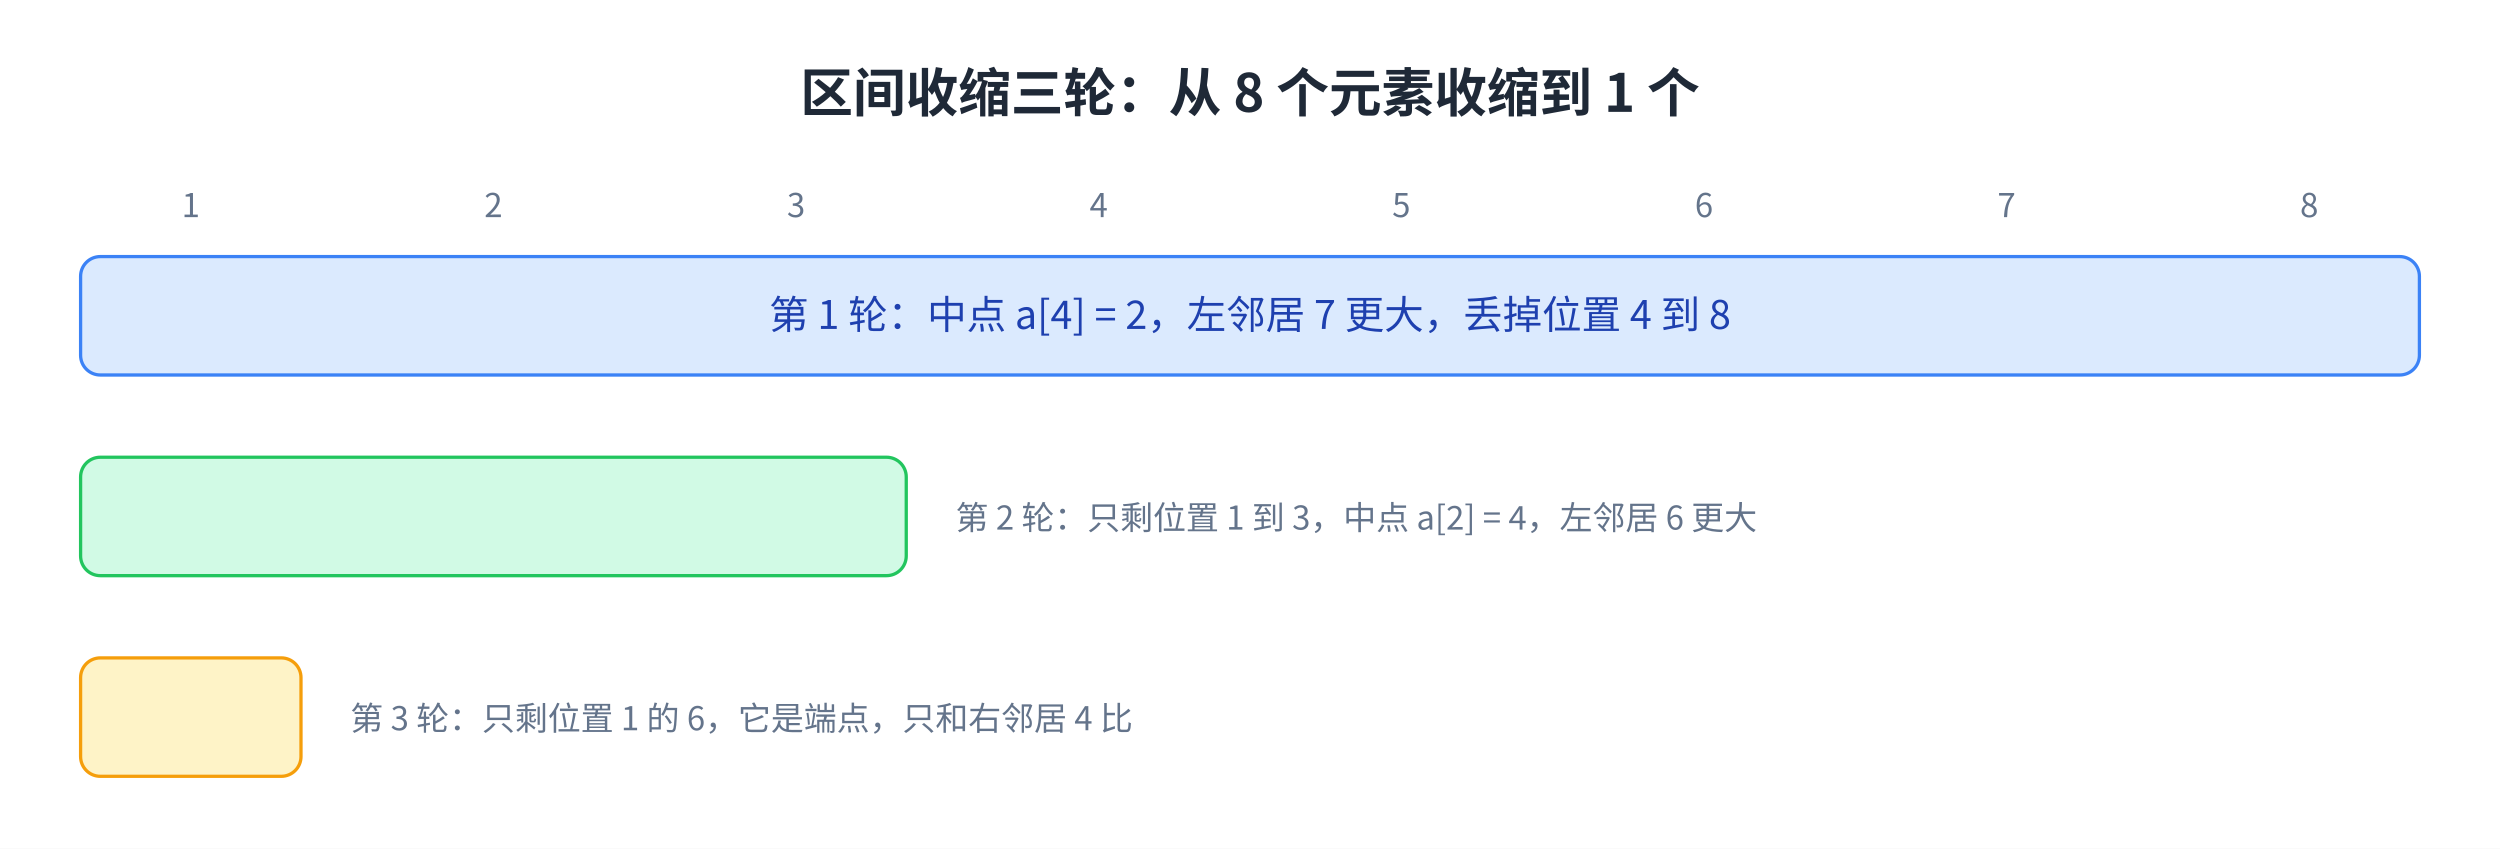
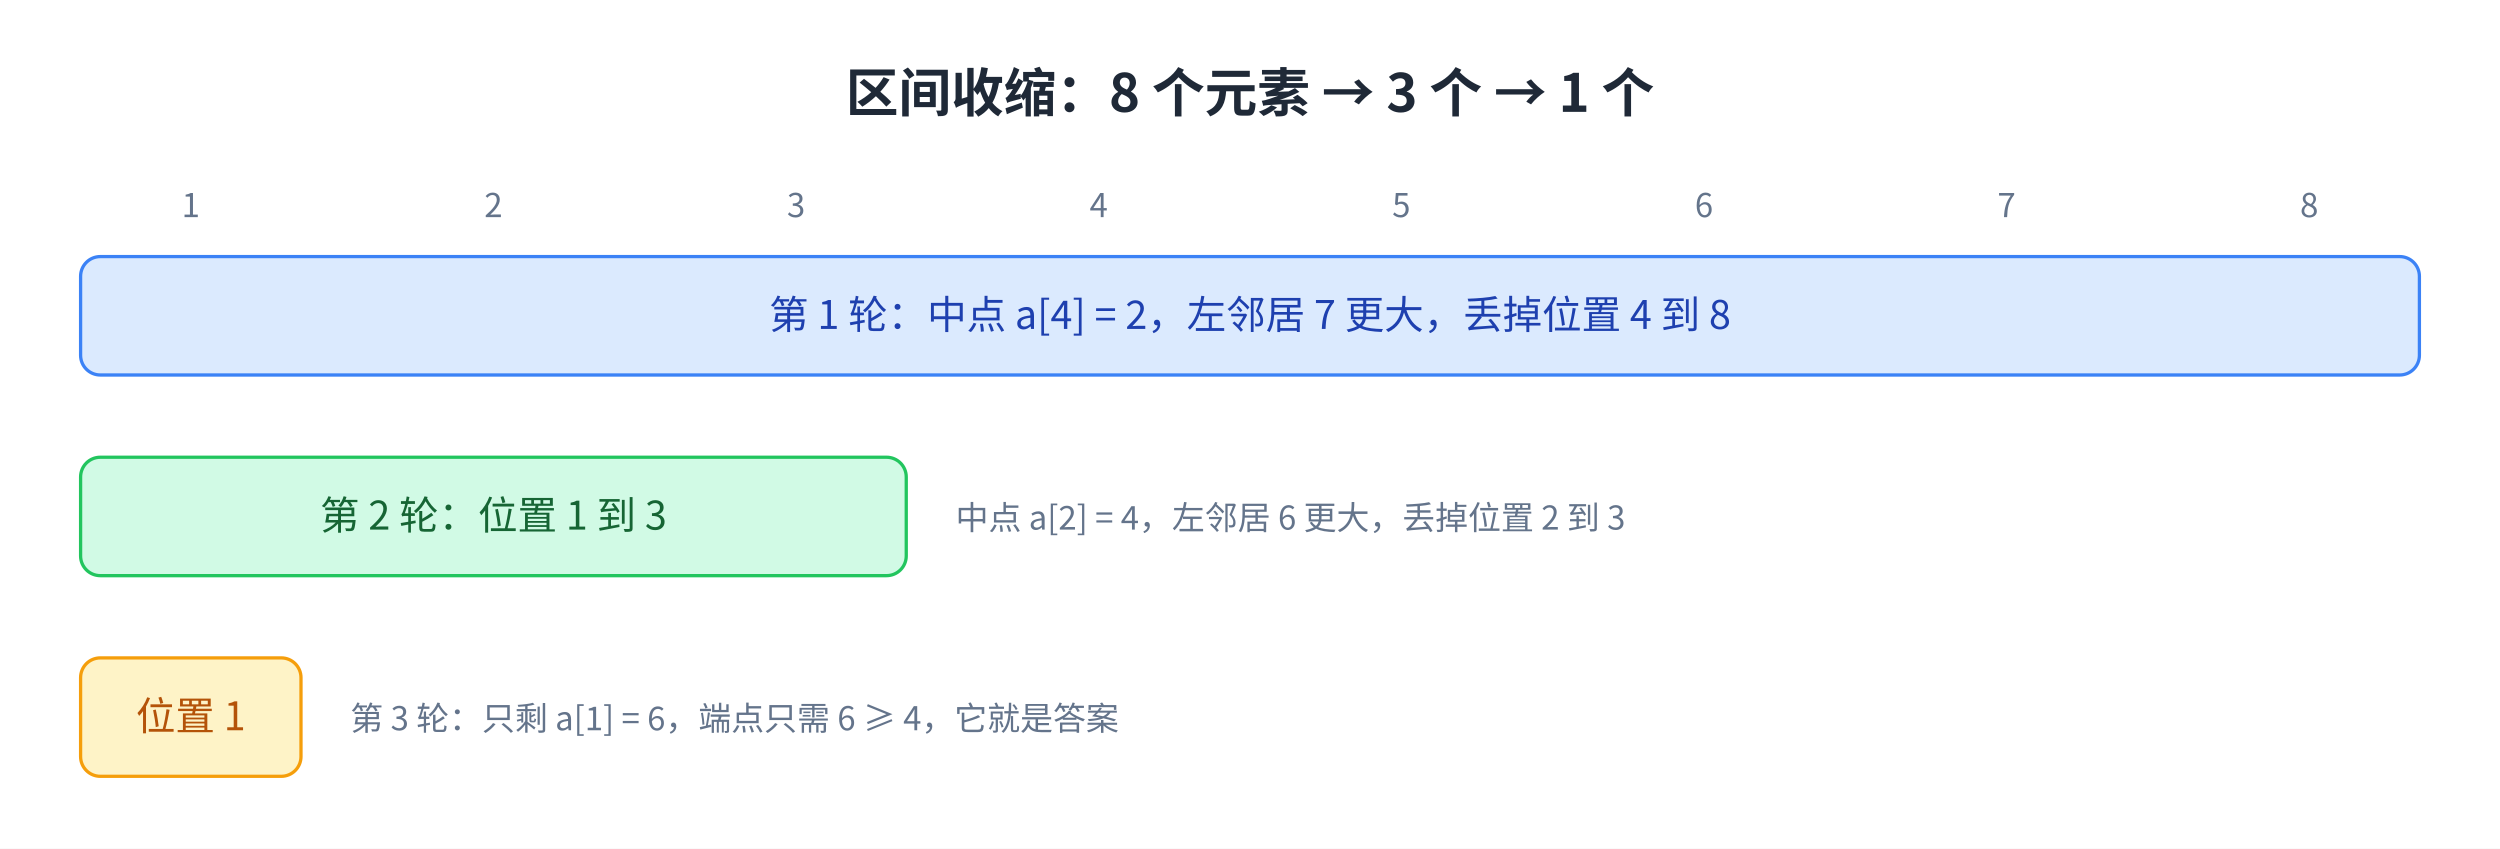
<svg xmlns="http://www.w3.org/2000/svg" viewBox="0 0 760 258" width="760" height="258" role="img" aria-labelledby="fig-peak-finding-4-title fig-peak-finding-4-desc">
  <defs>
    <style>
      text { font-family: 'PingFang SC', 'Microsoft YaHei', 'Noto Sans CJK SC', system-ui, sans-serif; }
    </style>
    <marker id="arrow" markerWidth="8" markerHeight="8" refX="2" refY="4" orient="auto" markerUnits="userSpaceOnUse">
      <path d="M0,0 L8,4 L0,8 L2,4 z" fill="#64748b" />
    </marker>
    <marker id="arrow-purple" markerWidth="8" markerHeight="8" refX="2" refY="4" orient="auto" markerUnits="userSpaceOnUse">
      <path d="M0,0 L8,4 L0,8 L2,4 z" fill="#a855f7" />
    </marker>
  </defs>
  <rect x="0" y="0" width="760" height="258" fill="#ffffff" />
-   <text x="380" y="34" font-size="16" font-weight="600" fill="#1f2937" text-anchor="middle">区间收缩三轮：从 8 个元素收缩到 1 个</text>
+   <text x="380" y="34" font-size="16" font-weight="600" fill="#1f2937" text-anchor="middle">区间收缩：8 个元素 → 3 个 → 1 个</text>
  <text x="58" y="66" font-size="10" fill="#64748b" text-anchor="middle">1</text>
  <text x="150" y="66" font-size="10" fill="#64748b" text-anchor="middle">2</text>
  <text x="242" y="66" font-size="10" fill="#64748b" text-anchor="middle">3</text>
  <text x="334" y="66" font-size="10" fill="#64748b" text-anchor="middle">4</text>
  <text x="426" y="66" font-size="10" fill="#64748b" text-anchor="middle">5</text>
  <text x="518" y="66" font-size="10" fill="#64748b" text-anchor="middle">6</text>
  <text x="610" y="66" font-size="10" fill="#64748b" text-anchor="middle">7</text>
  <text x="702" y="66" font-size="10" fill="#64748b" text-anchor="middle">8</text>
  <rect x="24.5" y="78" width="711" height="36" rx="6" fill="#dbeafe" stroke="#3b82f6" />
  <text x="380" y="100" font-size="12" fill="#1e40af" text-anchor="middle">第 1 轮：中点 a[4] = 2，左邻居 7 更大，丢掉位置 4 到 8</text>
  <rect x="24.5" y="139" width="251" height="36" rx="6" fill="#d1fae5" stroke="#22c55e" />
-   <text x="290.5" y="161" font-size="10" fill="#64748b" text-anchor="start">第 2 轮：只剩位置 1 到 3，中点 a[2] = 4，左邻居 6 更大</text>
+   <text x="150" y="161" font-size="12" fill="#166534" text-anchor="middle">第 2 轮：位置 1 到 3</text>
+   <text x="290.5" y="161" font-size="10" fill="#64748b" text-anchor="start">中点 a[2] = 4，左邻居 6 更大，丢掉位置 2 到 3</text>
  <rect x="24.5" y="200" width="67" height="36" rx="6" fill="#fef3c7" stroke="#f59e0b" />
-   <text x="106.5" y="222" font-size="10" fill="#64748b" text-anchor="start">第 3 轮：只剩位置 1 的 6，它是端点，只和右邻居 4 比</text>
+   <text x="58" y="222" font-size="12" fill="#b45309" text-anchor="middle">位置 1</text>
+   <text x="106.5" y="222" font-size="10" fill="#64748b" text-anchor="start">第 3 轮：只剩 a[1] = 6，端点只需 6 ≥ 4，它就是答案</text>
</svg>
